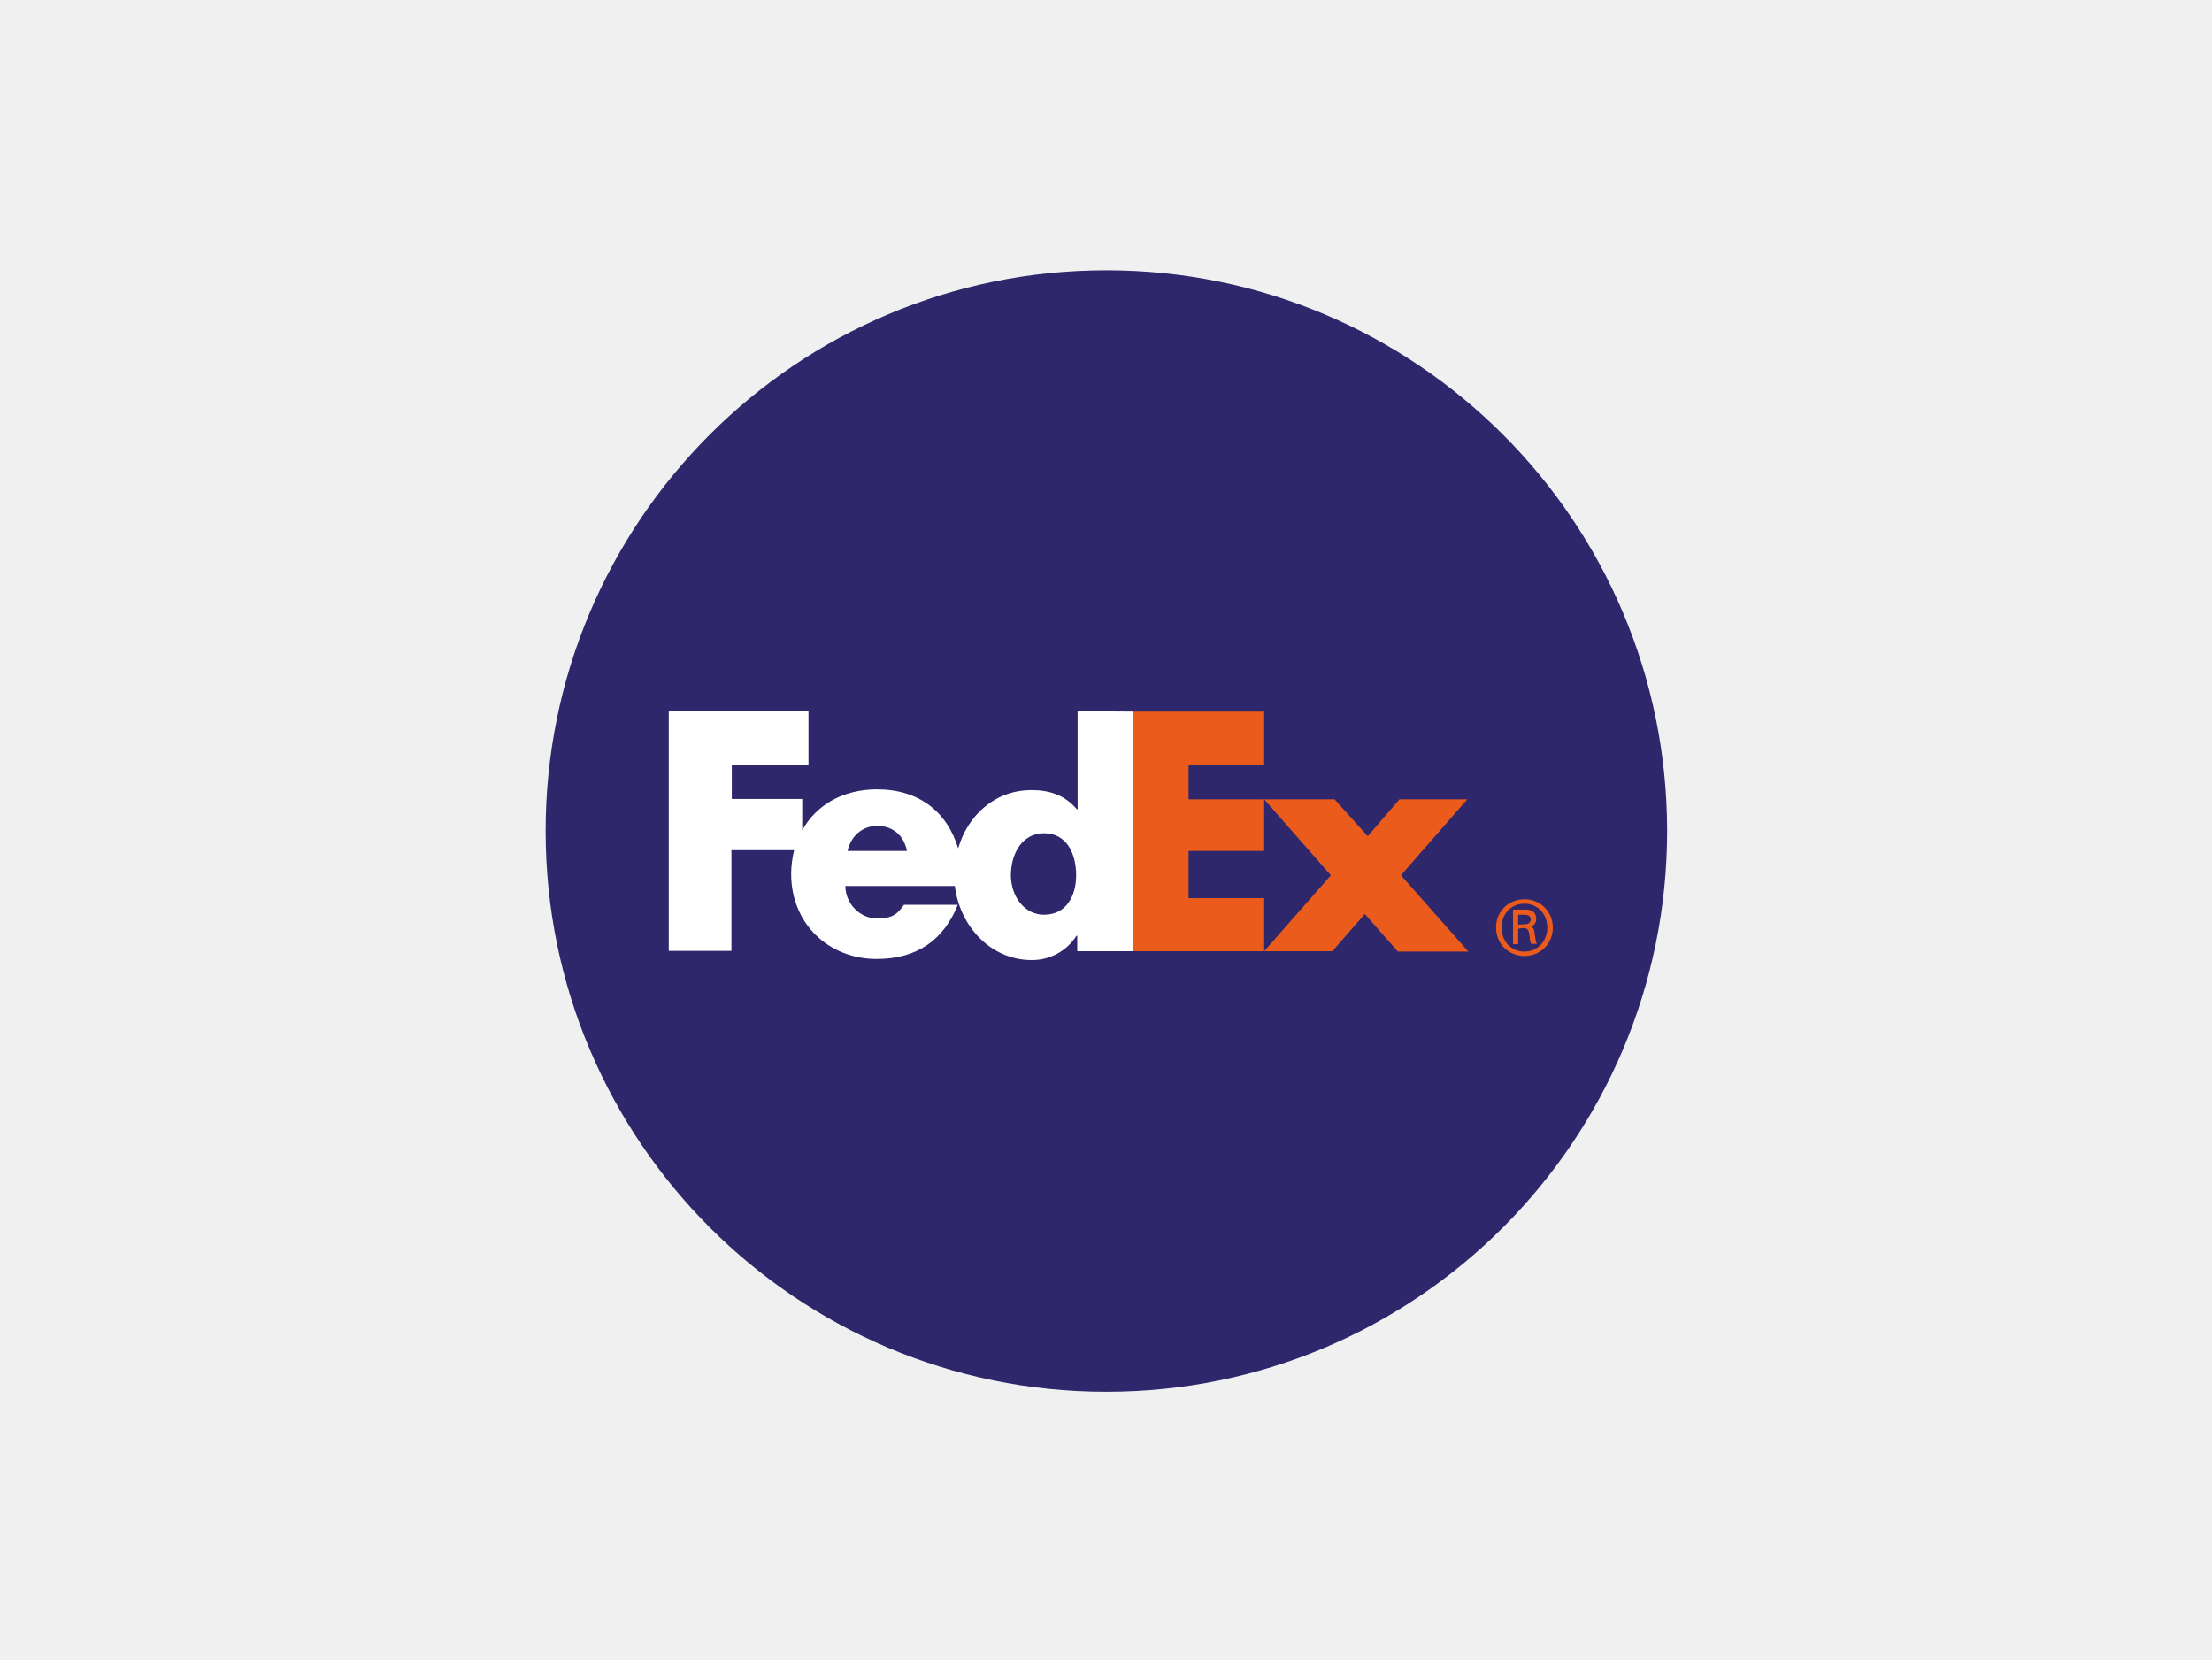
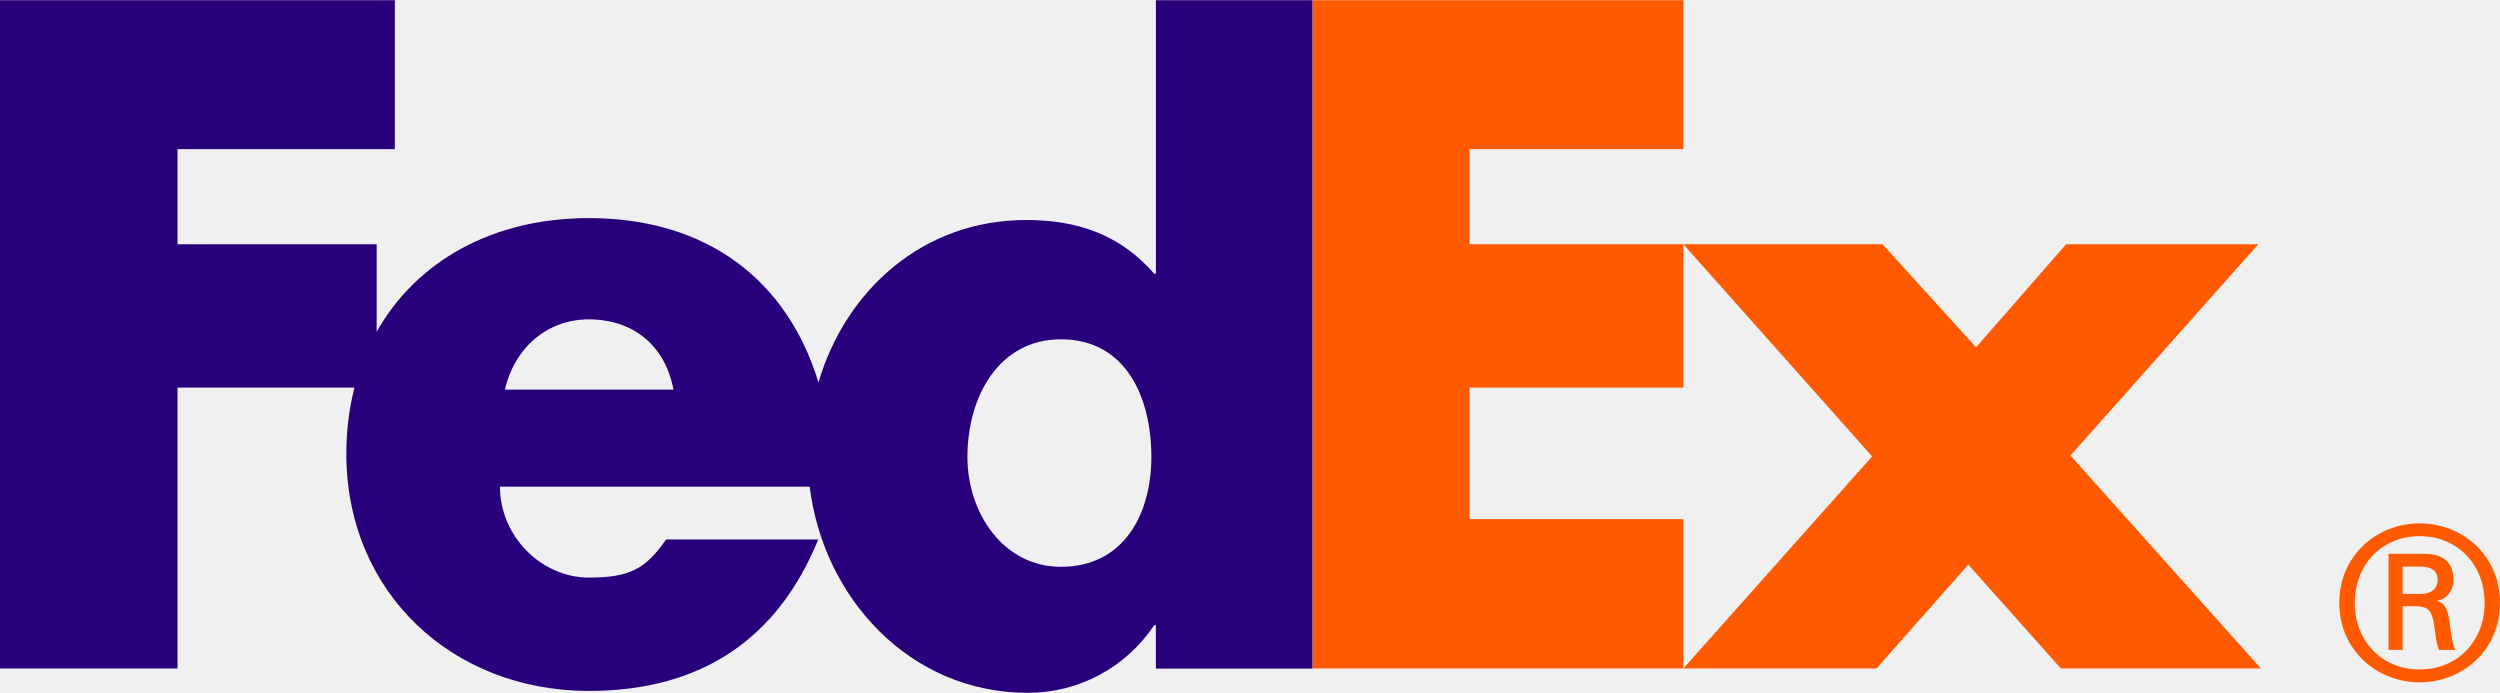
- <svg xmlns="http://www.w3.org/2000/svg" version="1.0" id="katman_1" x="0px" y="0px" viewBox="0 0 600 450" style="enable-background:new 0 0 600 450;" xml:space="preserve">
-   <style type="text/css">
- 	.st0{fill-rule:evenodd;clip-rule:evenodd;fill:#2E276C;}
- 	.st1{fill:#EB5C1C;}
- 	.st2{fill:#FFFFFF;}
- </style>
-   <g>
-     <circle class="st0" cx="300.1" cy="225.4" r="152.1" />
-     <g>
-       <path class="st1" d="M419.7,251.6c0-3.7-2.6-6.5-6.2-6.5c-3.6,0-6.2,2.7-6.2,6.5c0,3.7,2.6,6.5,6.2,6.5    C417.1,258.1,419.7,255.3,419.7,251.6z M411.8,251.9v4.2h-1.4v-9.4h3.4c2,0,2.9,0.9,2.9,2.6c0,1-0.7,1.9-1.6,2v0    c0.8,0.1,1.1,0.8,1.2,2.1c0.1,0.8,0.3,2.3,0.6,2.6h-1.6c-0.4-0.9-0.3-2.1-0.6-3.2c-0.2-0.8-0.7-1.1-1.5-1.1L411.8,251.9    L411.8,251.9C411.9,251.9,411.8,251.9,411.8,251.9z M413.5,250.7c1.3,0,1.7-0.7,1.7-1.3c0-0.7-0.4-1.3-1.7-1.3h-1.7v2.7    L413.5,250.7L413.5,250.7z M405.8,251.6c0-4.6,3.6-7.7,7.7-7.7c4.1,0,7.7,3.1,7.7,7.7c0,4.6-3.6,7.7-7.7,7.7    C409.4,259.3,405.8,256.2,405.8,251.6z M379.1,258l-8.9-10.1l-8.8,10.1h-18.5l18.1-20.6l-18.1-20.6H362l9,10l8.6-10H398l-18,20.6    l18.3,20.7H379.1z M307.3,258v-65h35.6v14.5h-20.5v9.3h20.5v14h-20.5v12.8h20.5V258L307.3,258L307.3,258z" />
-       <path class="st2" d="M292.3,192.9v26.6h-0.2c-3.3-3.9-7.5-5.2-12.3-5.2c-9.9,0-17.3,6.8-19.9,15.8c-3-9.9-10.6-16-22-16    c-9.2,0-16.5,4.2-20.3,11.1v-8.5h-19.1v-9.3h20.8v-14.5h-37.9v65h17v-27.3h17c-0.5,2.1-0.8,4.3-0.8,6.4    c0,13.6,10.2,23.1,23.2,23.1c11,0,18.2-5.2,22-14.7h-14.6c-2,2.9-3.5,3.7-7.4,3.7c-4.6,0-8.5-4.1-8.5-8.8h29.7    c1.3,10.8,9.6,20.1,20.9,20.1c4.9,0,9.4-2.4,12.1-6.6h0.2v4.2h15v-65L292.3,192.9C292.3,192.9,292.3,192.9,292.3,192.9z     M229.9,230.8c0.9-4.1,4.1-6.8,8-6.8c4.3,0,7.3,2.6,8.1,6.8C246.1,230.8,229.9,230.8,229.9,230.8z M283.2,248.1    c-5.5,0-9-5.2-9-10.7c0-5.8,3-11.4,9-11.4c6.2,0,8.7,5.6,8.7,11.4C291.9,242.9,289.3,248.1,283.2,248.1z" />
-     </g>
+ <svg xmlns="http://www.w3.org/2000/svg" width="2500" height="693" viewBox="10 45.67 160.003 44.33">
+   <path d="M169.018 84.244c0-2.465-1.748-4.27-4.156-4.27-2.404 0-4.154 1.805-4.154 4.27 0 2.461 1.75 4.263 4.154 4.263 2.408 0 4.156-1.805 4.156-4.263zm-5.248.219v2.789h-.901v-6.15h2.239c1.312 0 1.914.573 1.914 1.69 0 .688-.465 1.233-1.064 1.312v.026c.52.083.711.547.818 1.396.082.55.191 1.504.387 1.728h-1.066c-.248-.578-.223-1.396-.414-2.081-.158-.521-.436-.711-1.033-.711h-.875v.003l-.005-.002zm1.117-.795c.875 0 1.125-.466 1.125-.877 0-.486-.25-.87-1.125-.87h-1.117v1.749h1.117v-.002zm-5.17.576c0-3.037 2.411-5.09 5.141-5.09 2.738 0 5.146 2.053 5.146 5.09 0 3.031-2.407 5.086-5.146 5.086-2.73 0-5.141-2.055-5.141-5.086z" fill="#ff5a00" />
+   <g fill="#ff5a00">
+     <path d="M141.9 88.443l-5.927-6.647-5.875 6.647h-12.362l12.082-13.574-12.082-13.578h12.748l5.987 6.596 5.761-6.596h12.302l-12.022 13.521 12.189 13.631zM93.998 88.443V45.67h23.738v9.534h-13.683v6.087h13.683v9.174h-13.683v8.42h13.683v9.558z" />
  </g>
+   <path d="M83.98 45.67v17.505h-.111c-2.217-2.548-4.988-3.436-8.201-3.436-6.584 0-11.544 4.479-13.285 10.396-1.986-6.521-7.107-10.518-14.699-10.518-6.167 0-11.035 2.767-13.578 7.277V61.29H21.361v-6.085h13.91v-9.533H10v42.771h11.361V70.465h11.324a17.082 17.082 0 0 0-.519 4.229c0 8.918 6.815 15.185 15.516 15.185 7.314 0 12.138-3.437 14.687-9.694h-9.737c-1.316 1.883-2.316 2.439-4.949 2.439-3.052 0-5.686-2.664-5.686-5.818h19.826C62.683 83.891 68.203 90 75.779 90c3.268 0 6.26-1.607 8.089-4.322h.11v2.771h10.017V45.672H83.98v-.002zM42.313 70.593c.633-2.718 2.74-4.494 5.37-4.494 2.896 0 4.896 1.721 5.421 4.494H42.313zm35.588 11.341c-3.691 0-5.985-3.439-5.985-7.031 0-3.84 1.996-7.529 5.985-7.529 4.139 0 5.788 3.691 5.788 7.529 0 3.638-1.746 7.031-5.788 7.031z" fill="#29007c" />
</svg>
